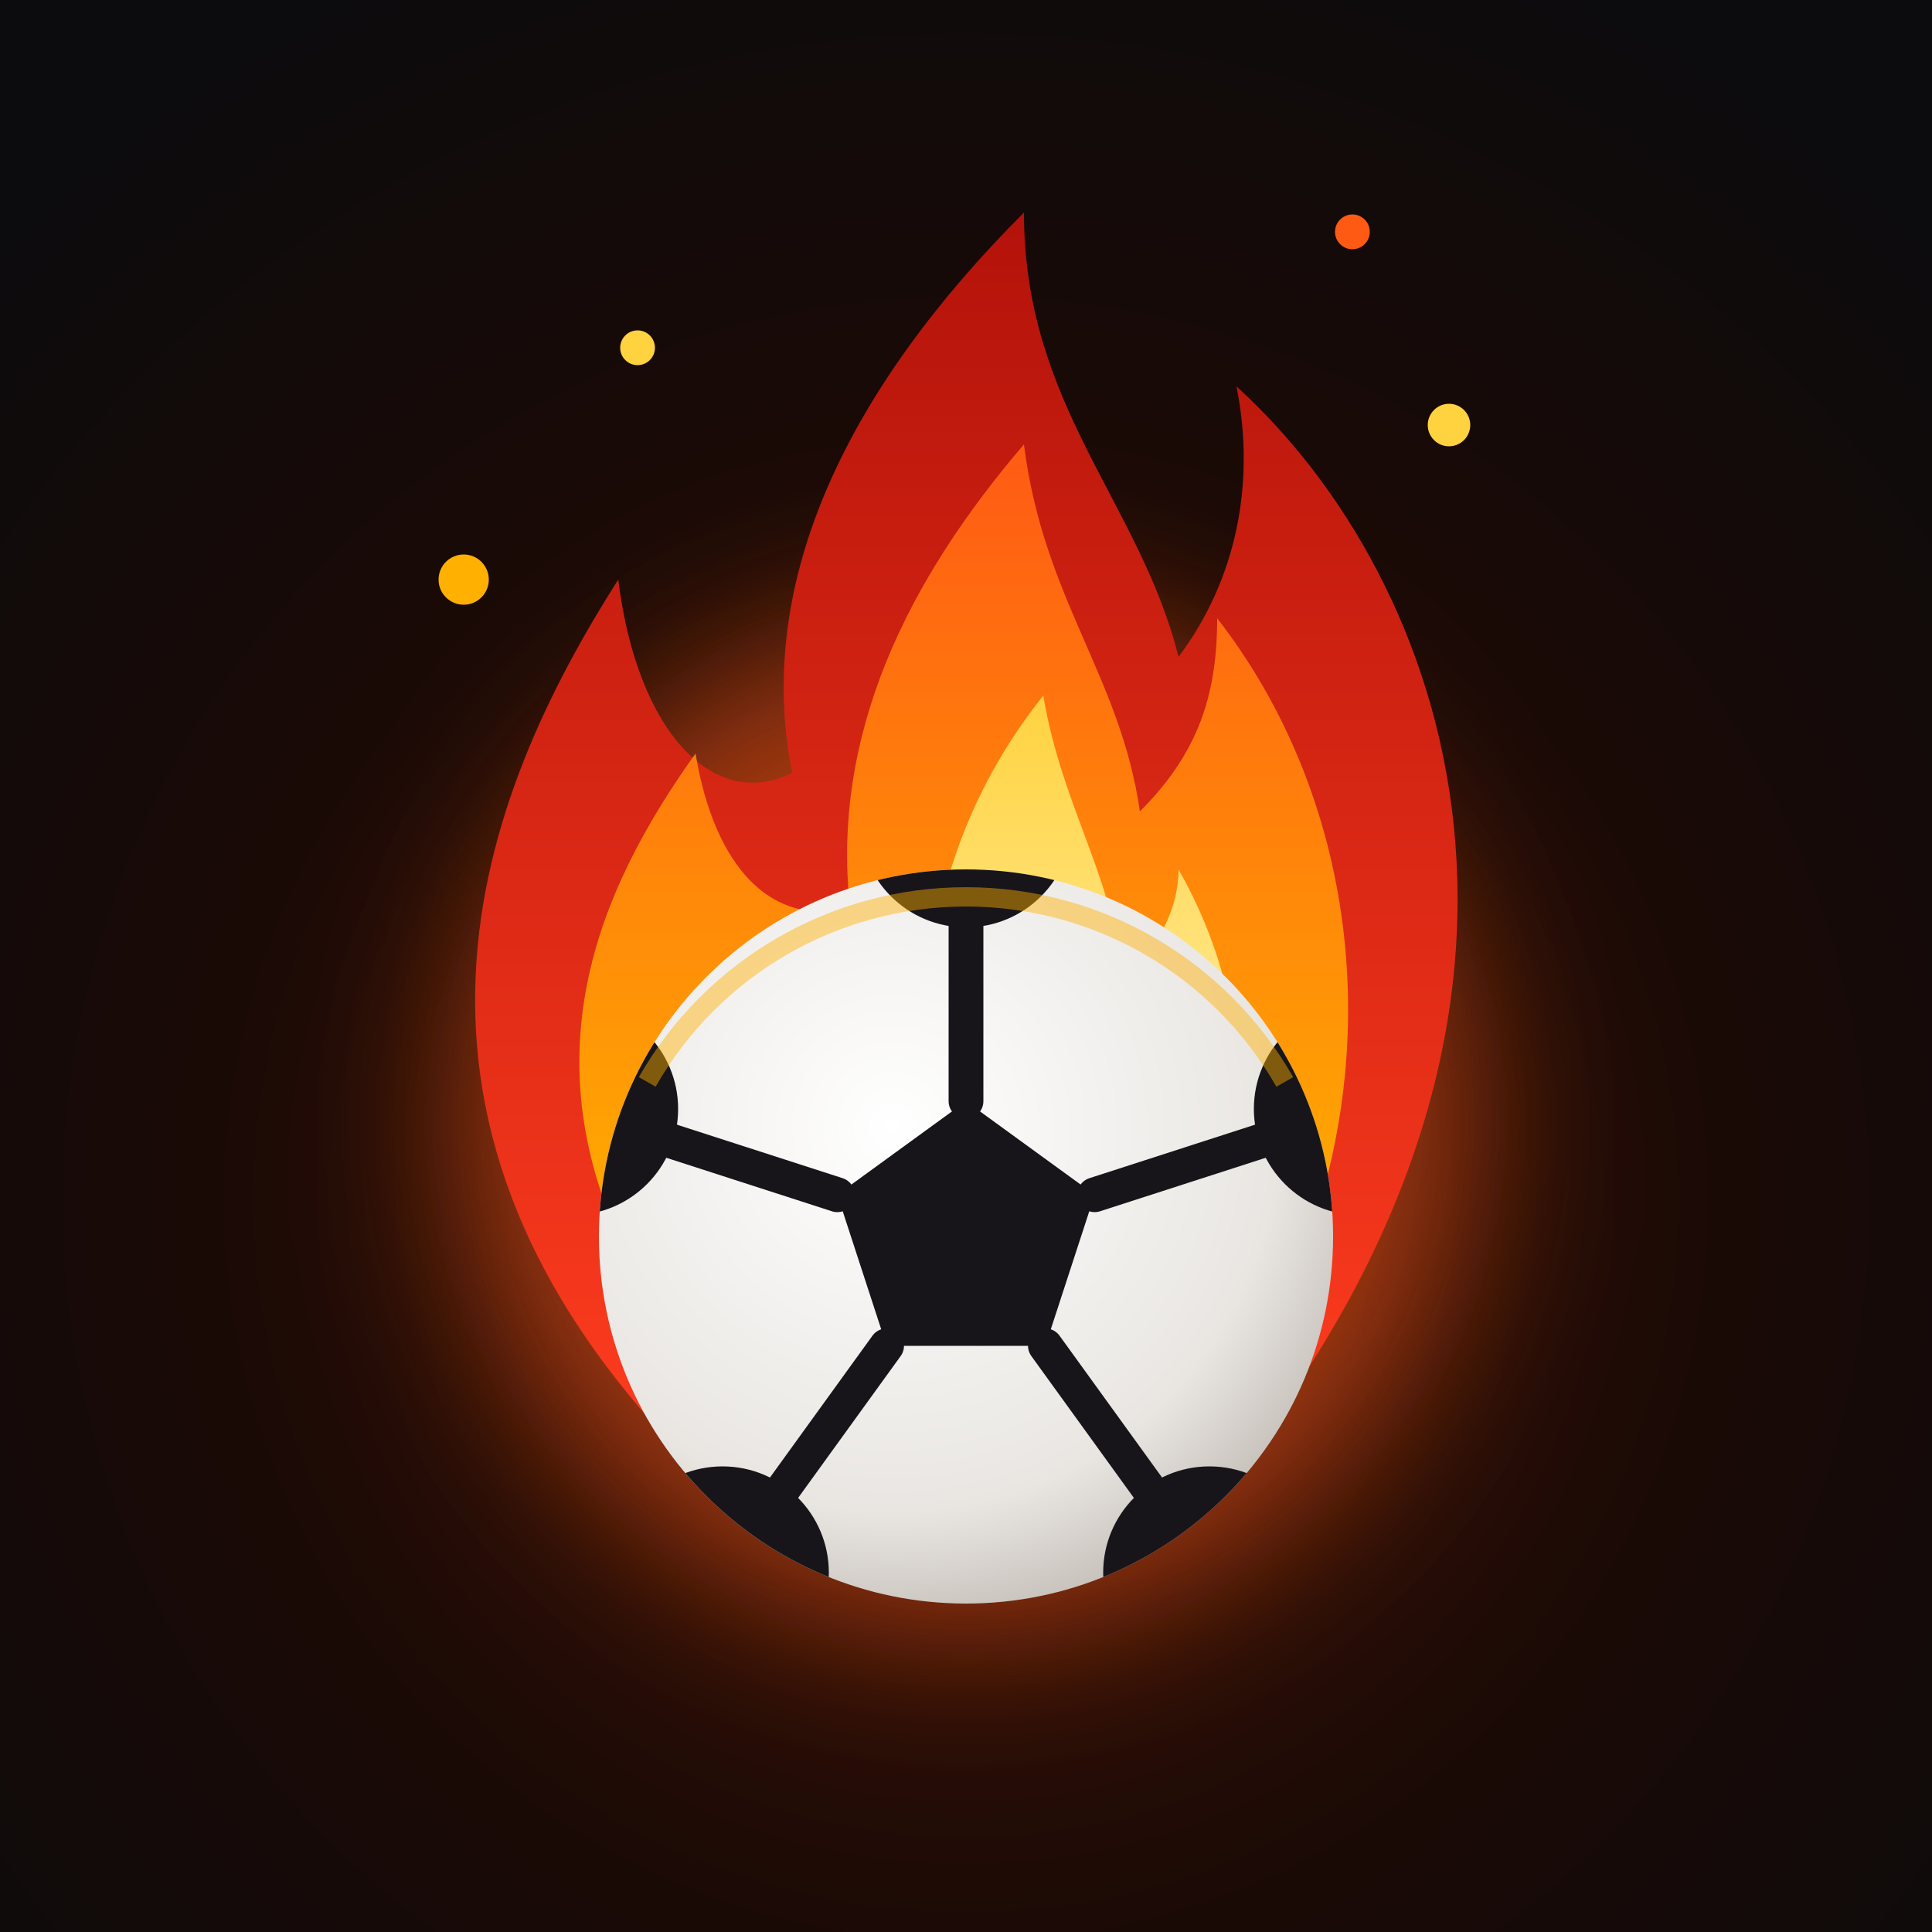
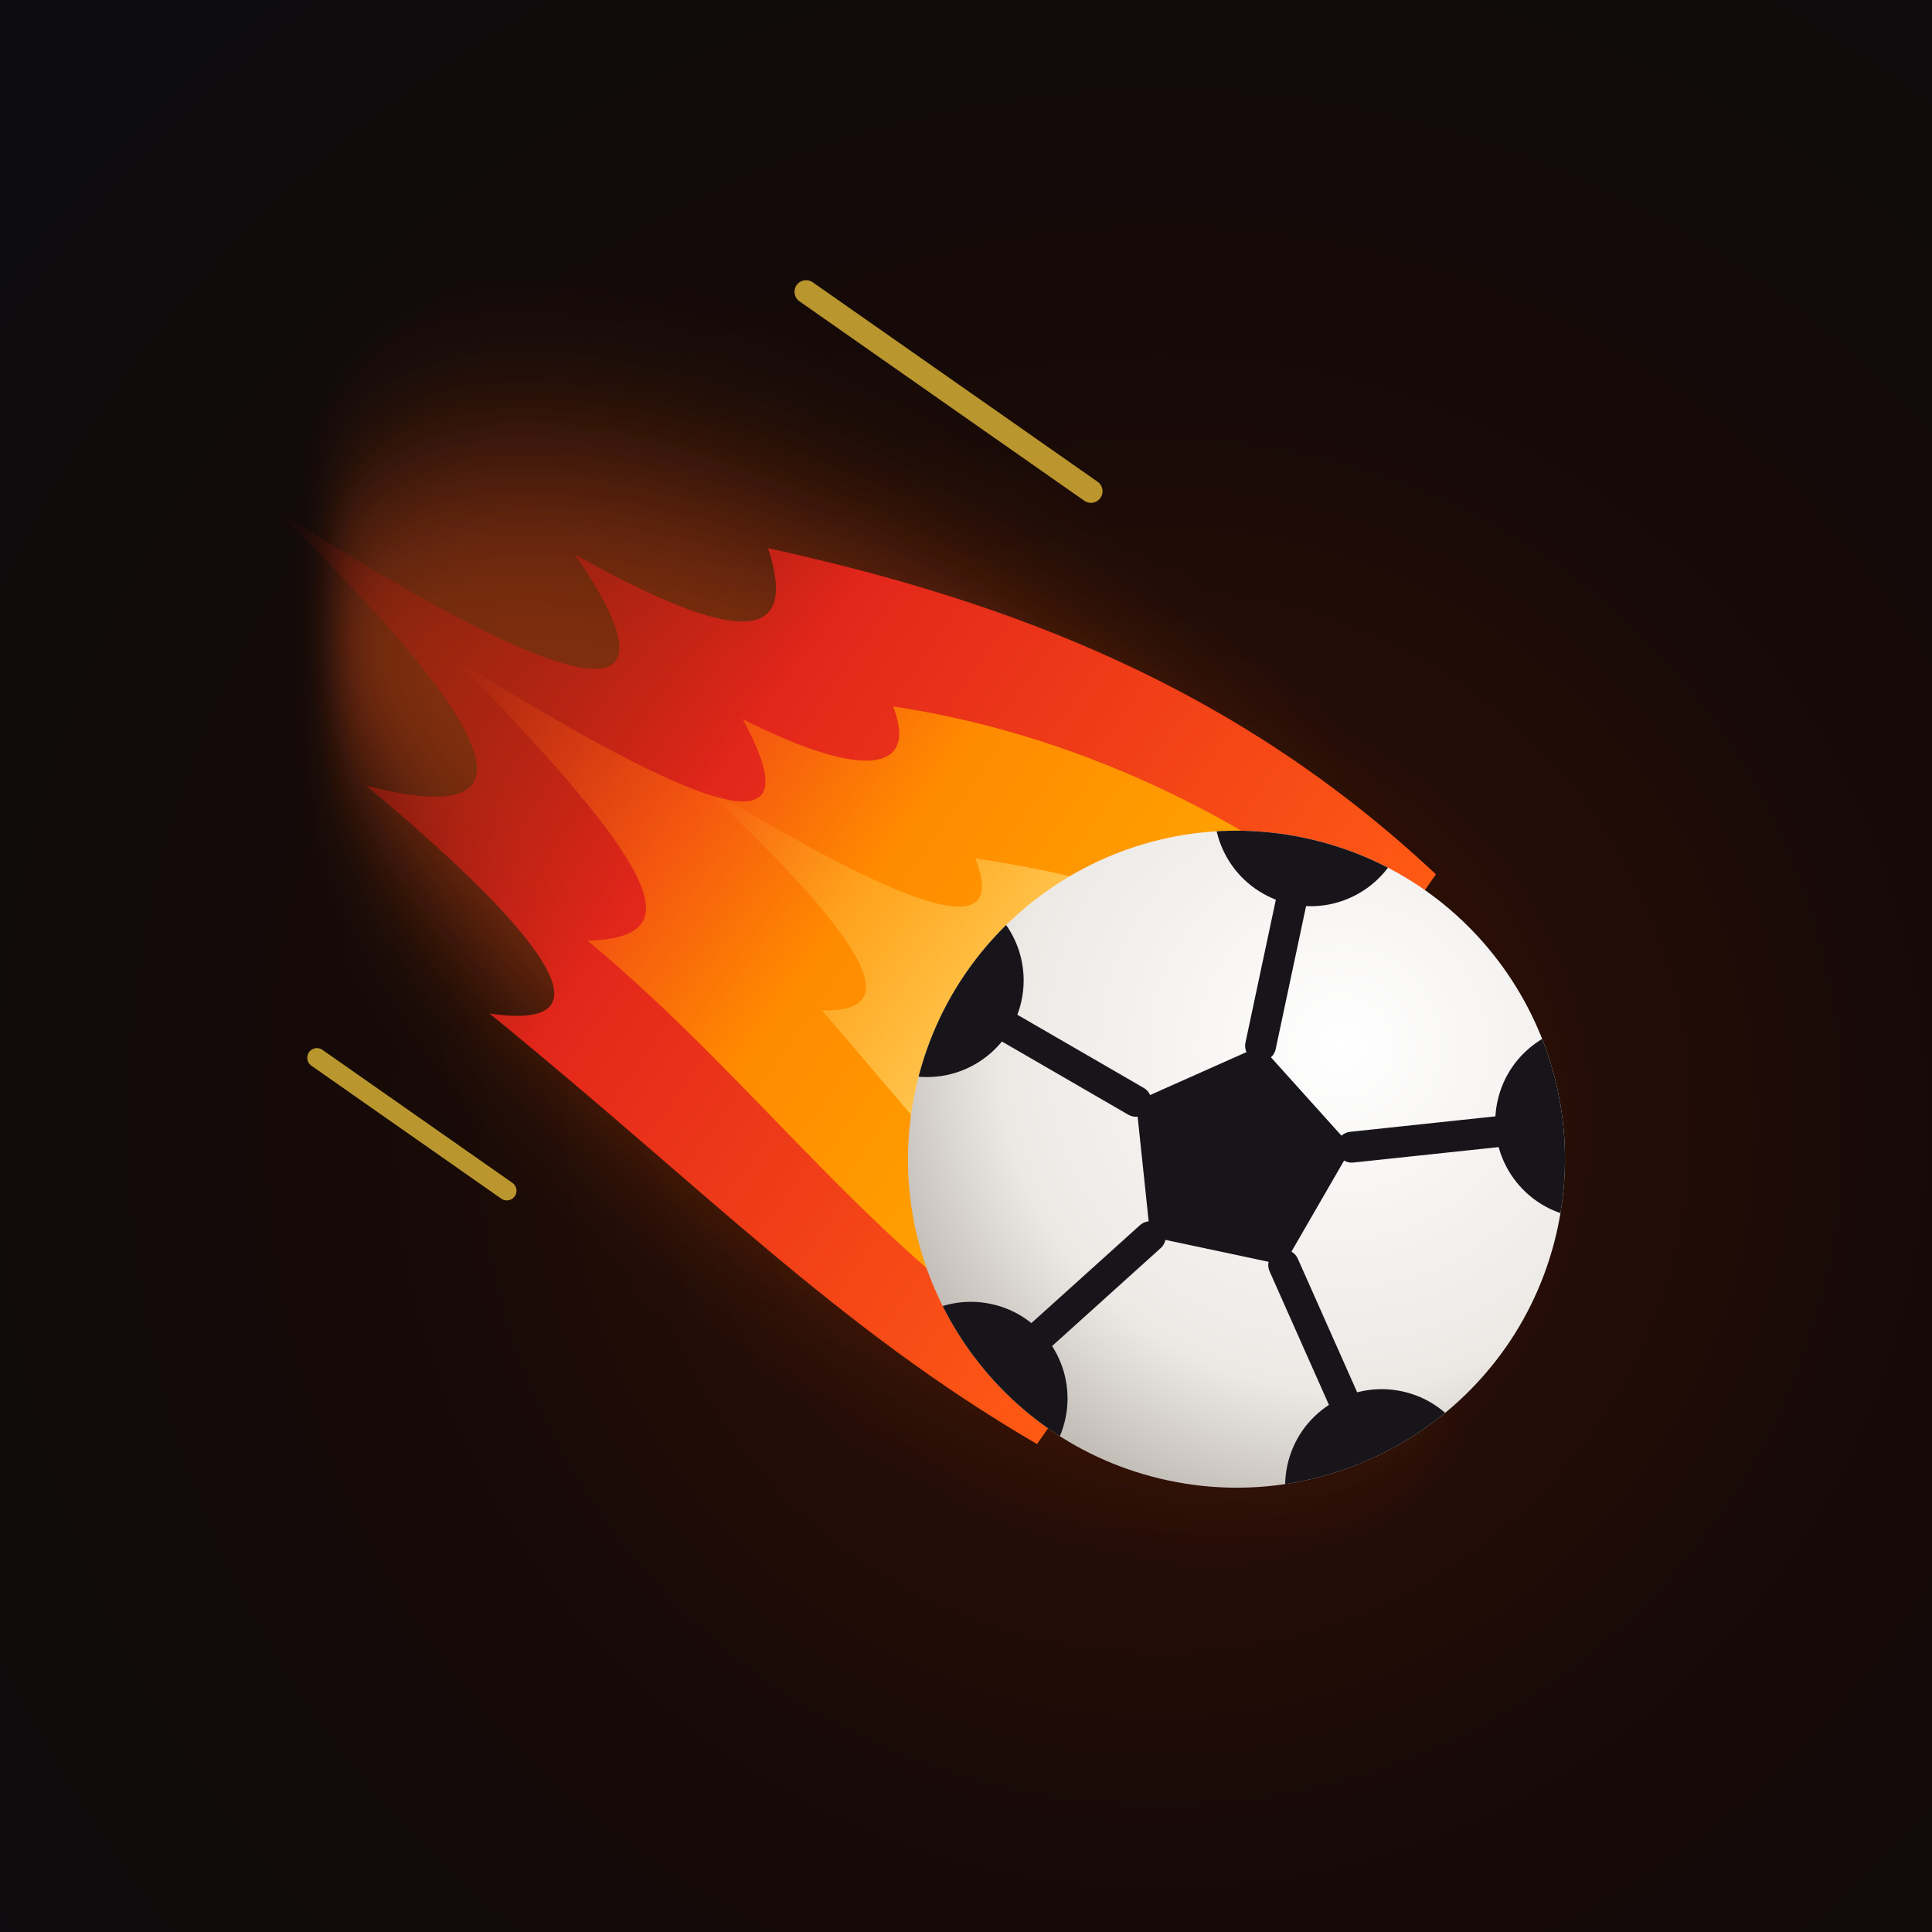
<svg xmlns="http://www.w3.org/2000/svg" viewBox="0 0 100 100">
  <defs>
-     <radialGradient id="bg" cx="50%" cy="62%" r="70%">
-       <stop offset="0" stop-color="#4a1405" />
-       <stop offset="0.55" stop-color="#1a0a06" />
+     <radialGradient id="bg" cx="60%" cy="58%" r="75%">
+       <stop offset="0" stop-color="#3a1206" />
+       <stop offset="0.5" stop-color="#170a07" />
      <stop offset="1" stop-color="#0c0b0d" />
    </radialGradient>
-     <linearGradient id="outer" x1="0" y1="1" x2="0" y2="0">
-       <stop offset="0" stop-color="#ff3d1f" />
-       <stop offset="1" stop-color="#b3120a" />
-     </linearGradient>
-     <linearGradient id="mid" x1="0" y1="1" x2="0" y2="0">
-       <stop offset="0" stop-color="#ffb000" />
+     <linearGradient id="outer" gradientUnits="userSpaceOnUse" x1="-60" y1="0" x2="0" y2="0">
+       <stop offset="0" stop-color="#b3120a" stop-opacity="0" />
+       <stop offset="0.45" stop-color="#e3261b" />
      <stop offset="1" stop-color="#ff5a14" />
    </linearGradient>
-     <linearGradient id="inner" x1="0" y1="1" x2="0" y2="0">
-       <stop offset="0" stop-color="#fff6c2" />
-       <stop offset="1" stop-color="#ffd23f" />
+     <linearGradient id="mid" gradientUnits="userSpaceOnUse" x1="-48" y1="0" x2="0" y2="0">
+       <stop offset="0" stop-color="#ff5a14" stop-opacity="0" />
+       <stop offset="0.5" stop-color="#ff8a00" />
+       <stop offset="1" stop-color="#ffb000" />
    </linearGradient>
-     <radialGradient id="ball" cx="40%" cy="35%" r="75%">
+     <linearGradient id="inner" gradientUnits="userSpaceOnUse" x1="-34" y1="0" x2="0" y2="0">
+       <stop offset="0" stop-color="#ffd23f" stop-opacity="0" />
+       <stop offset="1" stop-color="#fff6c2" />
+     </linearGradient>
+     <radialGradient id="ball" cx="62%" cy="30%" r="80%">
      <stop offset="0" stop-color="#ffffff" />
-       <stop offset="0.7" stop-color="#e9e6e2" />
-       <stop offset="1" stop-color="#b9b2ab" />
+       <stop offset="0.65" stop-color="#ece9e5" />
+       <stop offset="1" stop-color="#b3aca5" />
    </radialGradient>
-     <filter id="glow" x="-50%" y="-50%" width="200%" height="200%">
-       <feGaussianBlur stdDeviation="4" />
+     <filter id="blur" x="-50%" y="-50%" width="200%" height="200%">
+       <feGaussianBlur stdDeviation="3.5" />
    </filter>
    <clipPath id="ballClip">
-       <circle cx="50" cy="64" r="19" />
+       <circle r="17" />
    </clipPath>
  </defs>
  <rect width="100" height="100" fill="url(#bg)" />
-   <circle cx="50" cy="58" r="26" fill="#ff5a14" opacity="0.55" filter="url(#glow)" />
-   <path fill="url(#outer)" d="M36 76 C18 58 25 41 32 30 C33 38 37 42 41 40 C39 30 44 20 53 11 C53 21 59 26 61 34 C64 30 65 25 64 20 C75 30 83 52 64 76 Z" />
-   <path fill="url(#mid)" d="M33 66 C27 55 31 46 36 39 C37 45 40 48 44 47 C43 38 47 30 53 23 C54 31 58 35 59 42 C62 39 63 36 63 32 C70 41 72 54 67 66 Z" />
-   <path fill="url(#inner)" d="M38 66 C35 58 38 52 42 48 C43 52 45 54 48 53 C48 47 50 41 54 36 C55 42 58 46 58 51 C60 49 61 47 61 45 C65 52 65 60 62 66 Z" />
-   <circle cx="24" cy="30" r="1.3" fill="#ffb000" />
-   <circle cx="75" cy="22" r="1.1" fill="#ffd23f" />
-   <circle cx="70" cy="12" r="0.9" fill="#ff5a14" />
-   <circle cx="33" cy="18" r="0.9" fill="#ffd23f" />
-   <circle cx="50" cy="64" r="19" fill="url(#ball)" />
-   <g clip-path="url(#ballClip)" fill="#17151a">
-     <polygon points="50,57 56.66,61.84 54.11,69.66 45.89,69.66 43.34,61.84" />
-     <circle cx="50" cy="42.5" r="5.5" />
-     <circle cx="70.4" cy="57.4" r="5.5" />
-     <circle cx="62.6" cy="81.4" r="5.5" />
-     <circle cx="37.4" cy="81.4" r="5.5" />
-     <circle cx="29.6" cy="57.4" r="5.5" />
-     <g stroke="#17151a" stroke-width="1.8" stroke-linecap="round">
-       <line x1="50" y1="57" x2="50" y2="46" />
-       <line x1="56.66" y1="61.84" x2="67" y2="58.5" />
-       <line x1="54.11" y1="69.66" x2="60.5" y2="78.5" />
-       <line x1="45.89" y1="69.66" x2="39.5" y2="78.5" />
-       <line x1="43.34" y1="61.84" x2="33" y2="58.5" />
+   <g transform="translate(64 60) rotate(35)">
+     <ellipse cx="-22" cy="0" rx="34" ry="15" fill="#ff5a14" opacity="0.45" filter="url(#blur)" />
+     <path fill="url(#outer)" d="M0 -18 C-14 -20 -26 -17 -38 -12 C-34 -9 -36 -7 -46 -6 C-38 -3 -38 0 -60 1 C-42 4 -40 7 -48 10 C-36 11 -30 13 -36 16 C-22 17 -12 19 0 18 Z" />
+     <path fill="url(#mid)" d="M0 -14 C-10 -15 -20 -13 -28 -9 C-25 -7 -27 -5 -34 -4 C-28 -1 -30 1 -48 2 C-32 5 -30 7 -34 10 C-22 11 -12 15 0 14 Z" />
+     <path fill="url(#inner)" d="M0 -10 C-8 -10 -14 -8 -20 -5 C-17 -3 -18 -1 -34 0 C-20 2 -19 4 -22 6 C-14 8 -8 10 0 10 Z" />
+     <g stroke="#ffd23f" stroke-linecap="round" opacity="0.7">
+       <line x1="-26" y1="-24" x2="-44" y2="-24" stroke-width="1.2" />
+       <line x1="-30" y1="23" x2="-42" y2="23" stroke-width="1" />
    </g>
  </g>
-   <path d="M33.5 56 A19 19 0 0 1 66.5 56" fill="none" stroke="#ffb000" stroke-width="1" opacity="0.45" />
+   <g transform="translate(64 60) rotate(12)">
+     <circle r="17" fill="url(#ball)" />
+     <g clip-path="url(#ballClip)" fill="#17151a">
+       <polygon points="0,-6 5.71,-1.85 3.53,4.85 -3.53,4.85 -5.71,-1.85" />
+       <circle cx="0" cy="-18.5" r="5" />
+       <circle cx="17.59" cy="-5.72" r="5" />
+       <circle cx="10.87" cy="14.97" r="5" />
+       <circle cx="-10.87" cy="14.97" r="5" />
+       <circle cx="-17.59" cy="-5.72" r="5" />
+       <g stroke="#17151a" stroke-width="1.6" stroke-linecap="round">
+         <line x1="0" y1="-6" x2="0" y2="-14" />
+         <line x1="5.71" y1="-1.85" x2="13.31" y2="-4.33" />
+         <line x1="3.53" y1="4.85" x2="8.23" y2="11.33" />
+         <line x1="-3.53" y1="4.85" x2="-8.23" y2="11.33" />
+         <line x1="-5.71" y1="-1.85" x2="-13.31" y2="-4.33" />
+       </g>
+     </g>
+   </g>
</svg>
